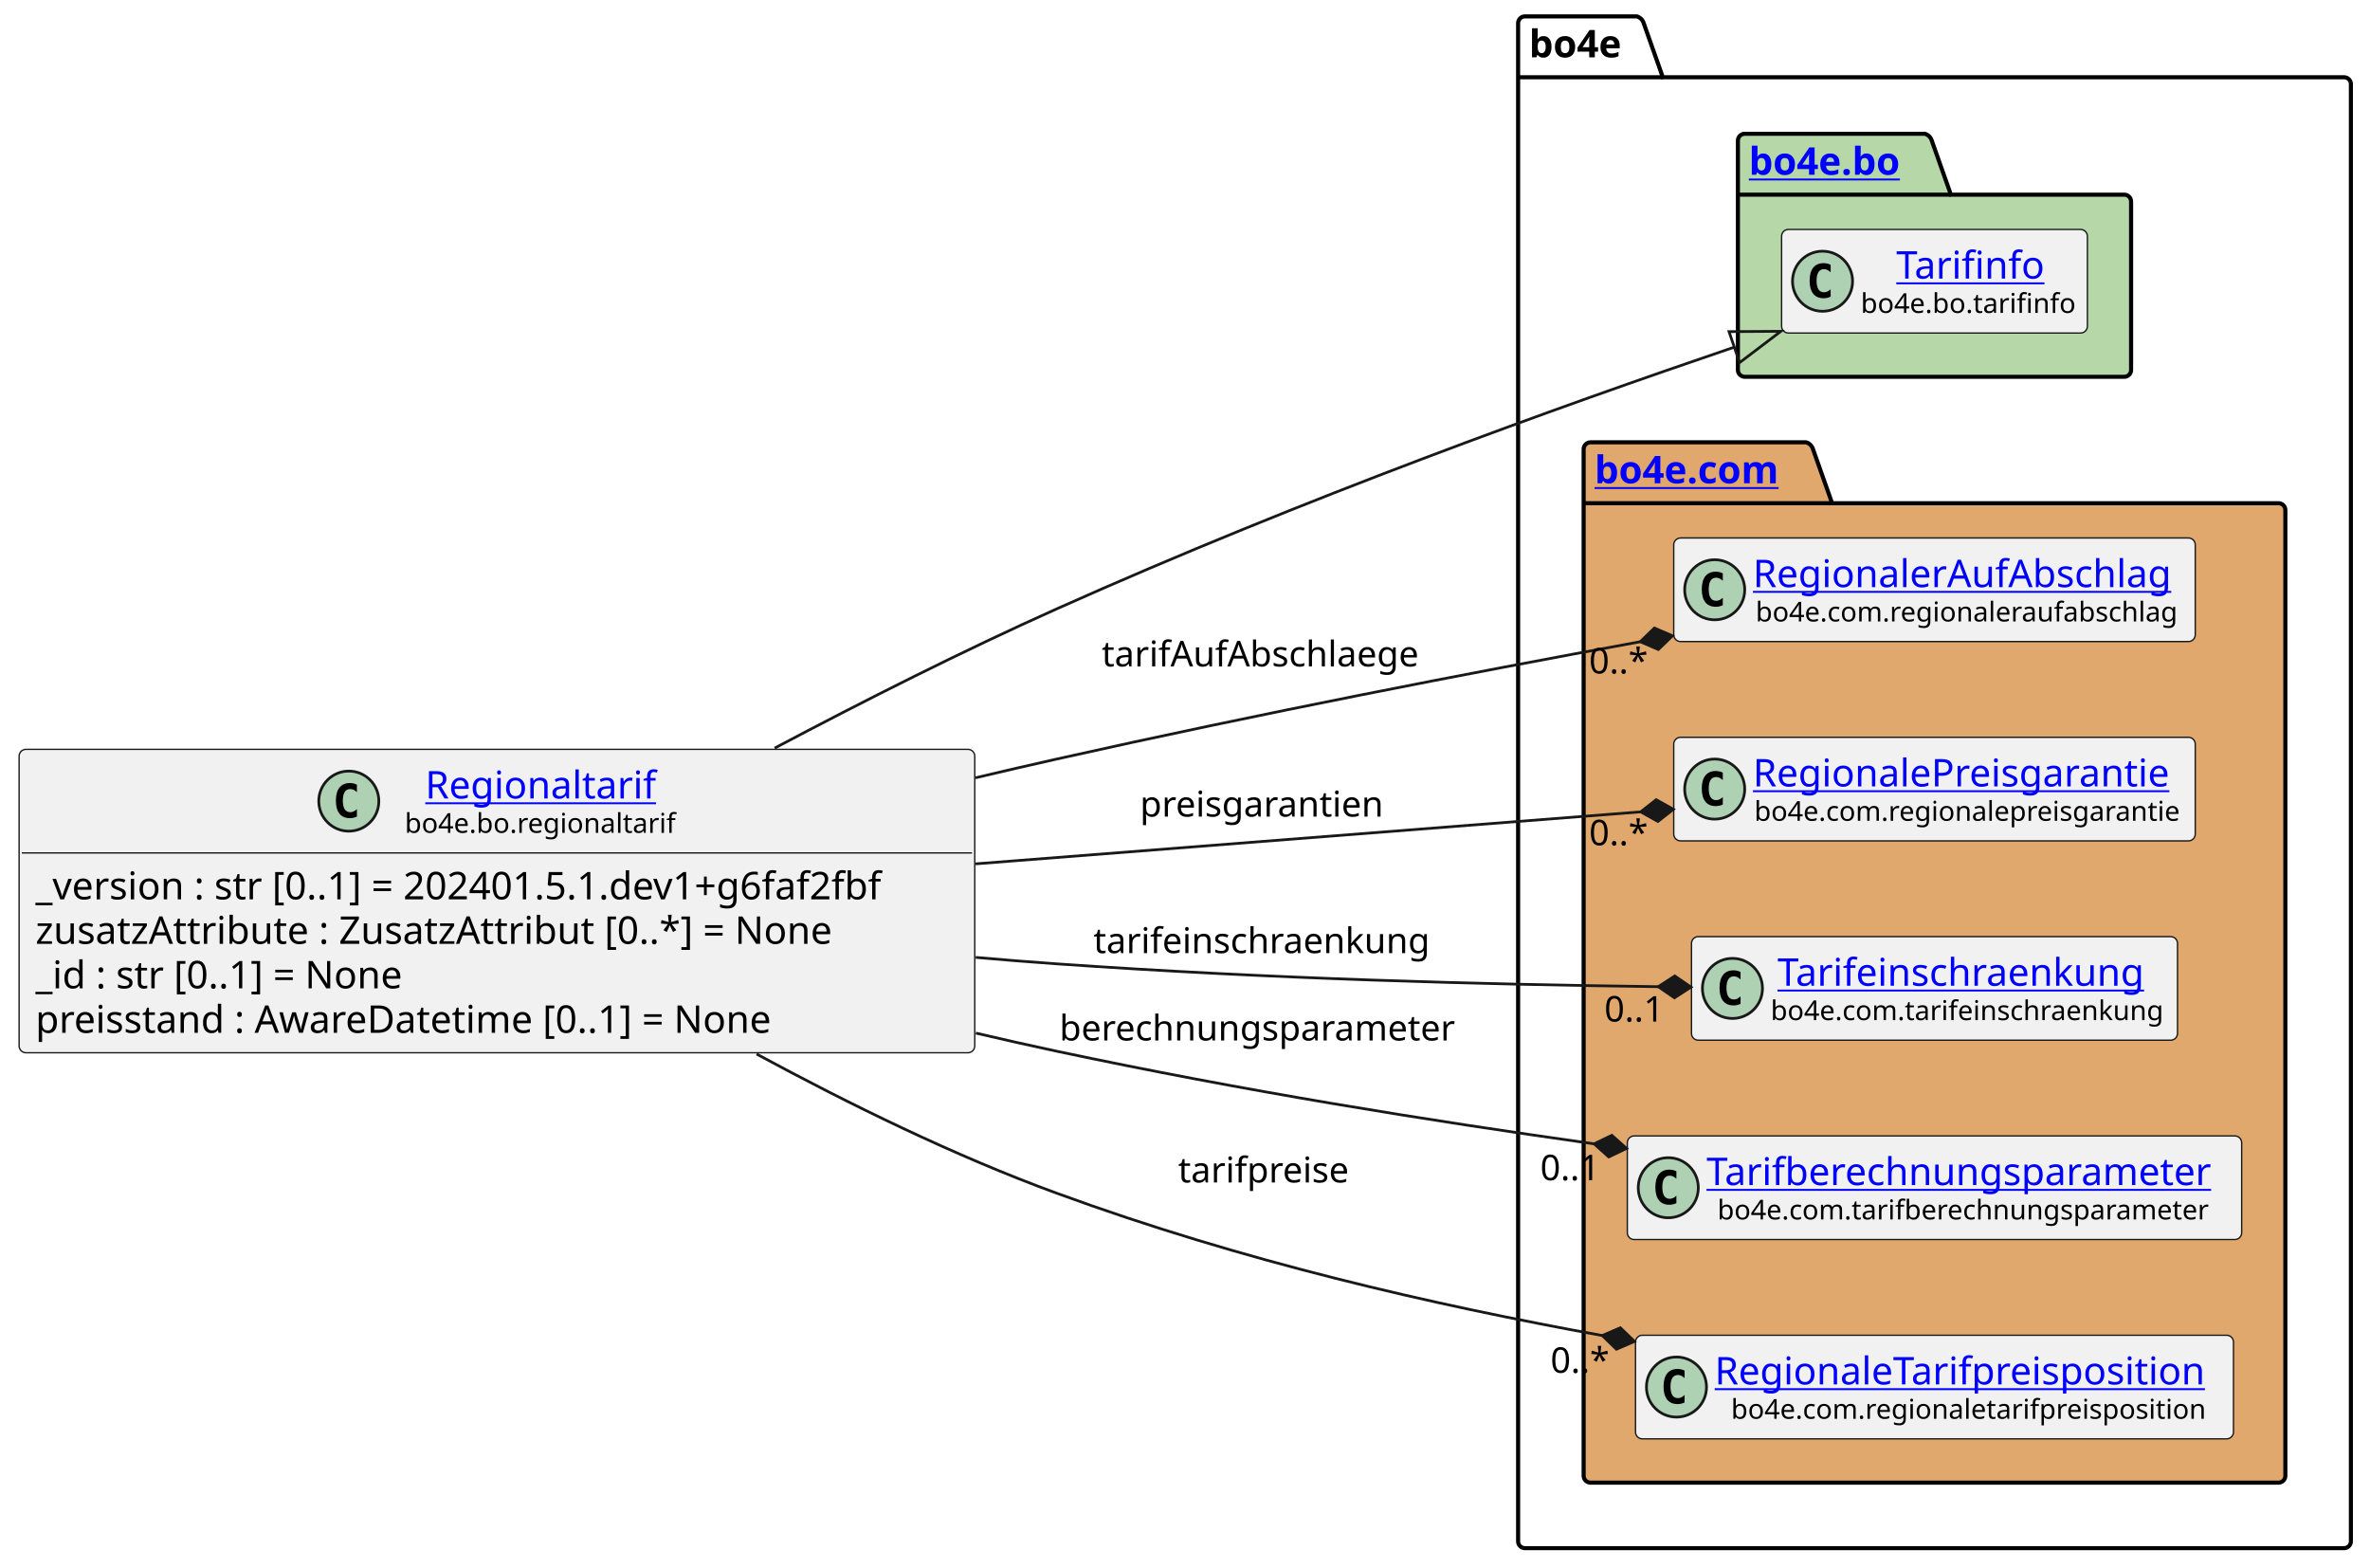
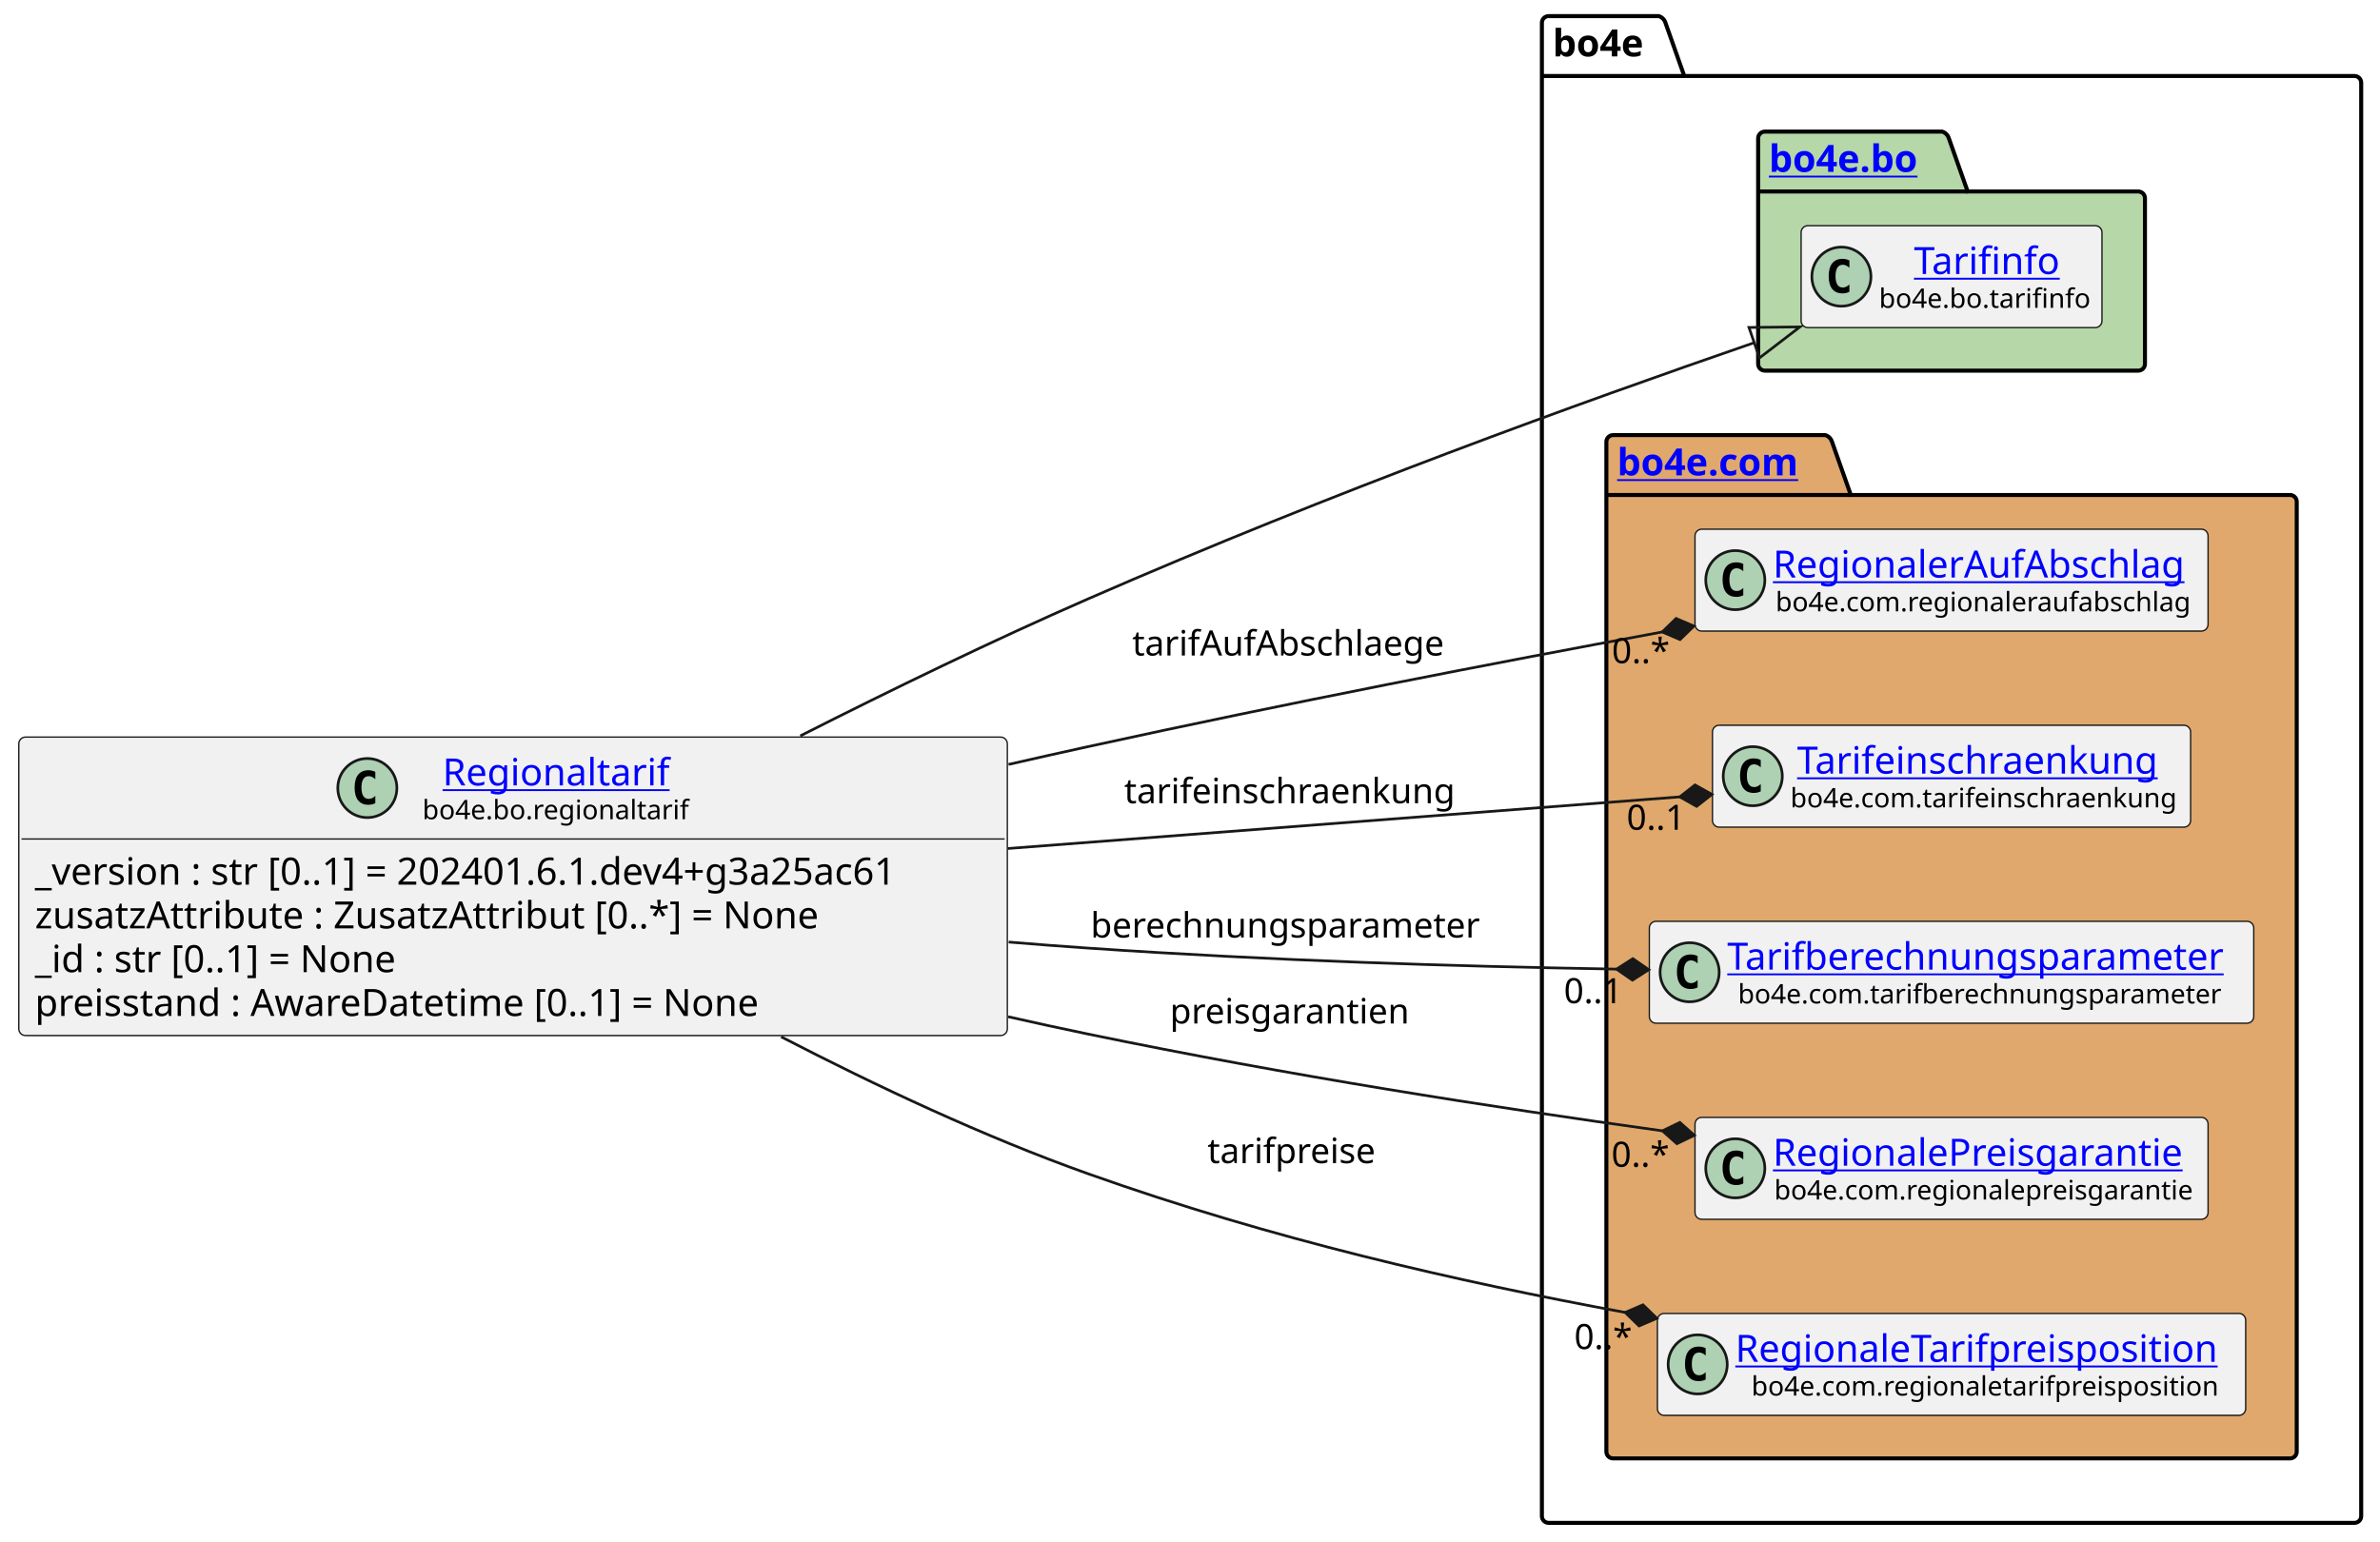
- <svg xmlns="http://www.w3.org/2000/svg" xmlns:xlink="http://www.w3.org/1999/xlink" contentStyleType="text/css" height="574px" preserveAspectRatio="none" style="width:868px;height:574px;background:#FFFFFF;" version="1.1" viewBox="0 0 868 574" width="868px" zoomAndPan="magnify">
+ <svg xmlns="http://www.w3.org/2000/svg" xmlns:xlink="http://www.w3.org/1999/xlink" contentStyleType="text/css" height="574px" preserveAspectRatio="none" style="width:886px;height:574px;background:#FFFFFF;" version="1.1" viewBox="0 0 886 574" width="886px" zoomAndPan="magnify">
  <defs />
  <g>
    <g id="cluster_bo4e">
-       <path d="M558.5,6 L599.5,6 A3.75,3.75 0 0 1 602,8.5 L609,28.297 L858.5,28.297 A2.5,2.5 0 0 1 861,30.797 L861,564.5 A2.5,2.5 0 0 1 858.5,567 L558.5,567 A2.5,2.5 0 0 1 556,564.5 L556,8.5 A2.5,2.5 0 0 1 558.5,6 " fill="none" style="stroke:#000000;stroke-width:1.5;" />
-       <line style="stroke:#000000;stroke-width:1.5;" x1="556" x2="609" y1="28.297" y2="28.297" />
-       <text fill="#000000" font-family="sans-serif" font-size="14" font-weight="bold" lengthAdjust="spacing" textLength="40" x="560" y="20.995">bo4e</text>
+       <path d="M576.5,6 L617.5,6 A3.75,3.75 0 0 1 620,8.5 L627,28.297 L876.5,28.297 A2.5,2.5 0 0 1 879,30.797 L879,564.5 A2.5,2.5 0 0 1 876.5,567 L576.5,567 A2.5,2.5 0 0 1 574,564.5 L574,8.5 A2.5,2.5 0 0 1 576.5,6 " fill="none" style="stroke:#000000;stroke-width:1.5;" />
+       <line style="stroke:#000000;stroke-width:1.5;" x1="574" x2="627" y1="28.297" y2="28.297" />
+       <text fill="#000000" font-family="sans-serif" font-size="14" font-weight="bold" lengthAdjust="spacing" textLength="40" x="578" y="20.995">bo4e</text>
    </g>
    <g id="cluster_bo">
-       <path d="M639,49 L705,49 A3.75,3.75 0 0 1 707.5,51.5 L714.5,71.297 L778,71.297 A2.5,2.5 0 0 1 780.5,73.797 L780.5,135.5 A2.5,2.5 0 0 1 778,138 L639,138 A2.5,2.5 0 0 1 636.5,135.5 L636.5,51.5 A2.5,2.5 0 0 1 639,49 " fill="#B6D7A8" style="stroke:#000000;stroke-width:1.5;" />
-       <line style="stroke:#000000;stroke-width:1.5;" x1="636.5" x2="714.5" y1="71.297" y2="71.297" />
+       <path d="M657,49 L723,49 A3.75,3.75 0 0 1 725.5,51.5 L732.5,71.297 L796,71.297 A2.5,2.5 0 0 1 798.5,73.797 L798.5,135.5 A2.5,2.5 0 0 1 796,138 L657,138 A2.5,2.5 0 0 1 654.5,135.5 L654.5,51.5 A2.5,2.5 0 0 1 657,49 " fill="#B6D7A8" style="stroke:#000000;stroke-width:1.5;" />
+       <line style="stroke:#000000;stroke-width:1.5;" x1="654.5" x2="732.5" y1="71.297" y2="71.297" />
      <a href="https://bo4e.github.io/BO4E-python/latest/api/bo4e.bo.html" target="_top" title="https://bo4e.github.io/BO4E-python/latest/api/bo4e.bo.html" xlink:actuate="onRequest" xlink:href="https://bo4e.github.io/BO4E-python/latest/api/bo4e.bo.html" xlink:show="new" xlink:title="https://bo4e.github.io/BO4E-python/latest/api/bo4e.bo.html" xlink:type="simple">
-         <text fill="#0000FF" font-family="sans-serif" font-size="14" font-weight="bold" lengthAdjust="spacing" text-decoration="underline" textLength="65" x="640.5" y="63.995">bo4e.bo</text>
+         <text fill="#0000FF" font-family="sans-serif" font-size="14" font-weight="bold" lengthAdjust="spacing" text-decoration="underline" textLength="65" x="658.5" y="63.995">bo4e.bo</text>
      </a>
    </g>
    <g id="cluster_com">
-       <path d="M582.5,162 L661.5,162 A3.75,3.75 0 0 1 664,164.5 L671,184.297 L834.5,184.297 A2.5,2.5 0 0 1 837,186.797 L837,540.5 A2.5,2.5 0 0 1 834.5,543 L582.5,543 A2.5,2.5 0 0 1 580,540.5 L580,164.5 A2.5,2.5 0 0 1 582.5,162 " fill="#E0A86C" style="stroke:#000000;stroke-width:1.5;" />
-       <line style="stroke:#000000;stroke-width:1.5;" x1="580" x2="671" y1="184.297" y2="184.297" />
+       <path d="M600.5,162 L679.5,162 A3.75,3.75 0 0 1 682,164.5 L689,184.297 L852.5,184.297 A2.5,2.5 0 0 1 855,186.797 L855,540.5 A2.5,2.5 0 0 1 852.5,543 L600.5,543 A2.5,2.5 0 0 1 598,540.5 L598,164.5 A2.5,2.5 0 0 1 600.5,162 " fill="#E0A86C" style="stroke:#000000;stroke-width:1.5;" />
+       <line style="stroke:#000000;stroke-width:1.5;" x1="598" x2="689" y1="184.297" y2="184.297" />
      <a href="https://bo4e.github.io/BO4E-python/latest/api/bo4e.com.html" target="_top" title="https://bo4e.github.io/BO4E-python/latest/api/bo4e.com.html" xlink:actuate="onRequest" xlink:href="https://bo4e.github.io/BO4E-python/latest/api/bo4e.com.html" xlink:show="new" xlink:title="https://bo4e.github.io/BO4E-python/latest/api/bo4e.com.html" xlink:type="simple">
-         <text fill="#0000FF" font-family="sans-serif" font-size="14" font-weight="bold" lengthAdjust="spacing" text-decoration="underline" textLength="78" x="584" y="176.995">bo4e.com</text>
+         <text fill="#0000FF" font-family="sans-serif" font-size="14" font-weight="bold" lengthAdjust="spacing" text-decoration="underline" textLength="78" x="602" y="176.995">bo4e.com</text>
      </a>
    </g>
    <g id="elem_Tarifinfo">
-       <rect codeLine="11" fill="#F1F1F1" height="37.938" id="Tarifinfo" rx="2.5" ry="2.5" style="stroke:#181818;stroke-width:0.5;" width="112" x="652.5" y="84.03" />
-       <ellipse cx="667.5" cy="102.999" fill="#ADD1B2" rx="11" ry="11" style="stroke:#181818;stroke-width:1.0;" />
-       <path d="M670.469,108.639 Q669.891,108.936 669.25,109.077 Q668.609,109.233 667.906,109.233 Q665.406,109.233 664.078,107.593 Q662.766,105.936 662.766,102.811 Q662.766,99.686 664.078,98.03 Q665.406,96.374 667.906,96.374 Q668.609,96.374 669.25,96.53 Q669.906,96.686 670.469,96.983 L670.469,99.702 Q669.844,99.124 669.25,98.858 Q668.656,98.577 668.031,98.577 Q666.688,98.577 666,99.655 Q665.312,100.718 665.312,102.811 Q665.312,104.905 666,105.983 Q666.688,107.046 668.031,107.046 Q668.656,107.046 669.25,106.78 Q669.844,106.499 670.469,105.921 L670.469,108.639 Z " fill="#000000" />
+       <rect codeLine="11" fill="#F1F1F1" height="37.938" id="Tarifinfo" rx="2.5" ry="2.5" style="stroke:#181818;stroke-width:0.5;" width="112" x="670.5" y="84.03" />
+       <ellipse cx="685.5" cy="102.999" fill="#ADD1B2" rx="11" ry="11" style="stroke:#181818;stroke-width:1.0;" />
+       <path d="M688.469,108.639 Q687.891,108.936 687.25,109.077 Q686.609,109.233 685.906,109.233 Q683.406,109.233 682.078,107.593 Q680.766,105.936 680.766,102.811 Q680.766,99.686 682.078,98.03 Q683.406,96.374 685.906,96.374 Q686.609,96.374 687.25,96.53 Q687.906,96.686 688.469,96.983 L688.469,99.702 Q687.844,99.124 687.25,98.858 Q686.656,98.577 686.031,98.577 Q684.688,98.577 684,99.655 Q683.312,100.718 683.312,102.811 Q683.312,104.905 684,105.983 Q684.688,107.046 686.031,107.046 Q686.656,107.046 687.25,106.78 Q687.844,106.499 688.469,105.921 L688.469,108.639 Z " fill="#000000" />
      <a href="https://bo4e.github.io/BO4E-python/latest/api/bo4e.bo.html#bo4e.bo.tarifinfo.Tarifinfo" target="_top" title="https://bo4e.github.io/BO4E-python/latest/api/bo4e.bo.html#bo4e.bo.tarifinfo.Tarifinfo" xlink:actuate="onRequest" xlink:href="https://bo4e.github.io/BO4E-python/latest/api/bo4e.bo.html#bo4e.bo.tarifinfo.Tarifinfo" xlink:show="new" xlink:title="https://bo4e.github.io/BO4E-python/latest/api/bo4e.bo.html#bo4e.bo.tarifinfo.Tarifinfo" xlink:type="simple">
-         <text fill="#0000FF" font-family="sans-serif" font-size="14" lengthAdjust="spacing" text-decoration="underline" textLength="54" x="694.5" y="102.025">Tarifinfo</text>
+         <text fill="#0000FF" font-family="sans-serif" font-size="14" lengthAdjust="spacing" text-decoration="underline" textLength="54" x="712.5" y="102.025">Tarifinfo</text>
      </a>
-       <text fill="#000000" font-family="sans-serif" font-size="10" lengthAdjust="spacing" textLength="80" x="681.5" y="114.609">bo4e.bo.tarifinfo</text>
+       <text fill="#000000" font-family="sans-serif" font-size="10" lengthAdjust="spacing" textLength="80" x="699.5" y="114.609">bo4e.bo.tarifinfo</text>
    </g>
    <g id="elem_RegionalerAufAbschlag">
-       <rect codeLine="14" fill="#F1F1F1" height="37.938" id="RegionalerAufAbschlag" rx="2.5" ry="2.5" style="stroke:#181818;stroke-width:0.5;" width="191" x="613" y="197.03" />
-       <ellipse cx="628" cy="215.999" fill="#ADD1B2" rx="11" ry="11" style="stroke:#181818;stroke-width:1.0;" />
-       <path d="M630.969,221.639 Q630.391,221.936 629.75,222.077 Q629.109,222.233 628.406,222.233 Q625.906,222.233 624.578,220.593 Q623.266,218.936 623.266,215.811 Q623.266,212.686 624.578,211.03 Q625.906,209.374 628.406,209.374 Q629.109,209.374 629.75,209.53 Q630.406,209.686 630.969,209.983 L630.969,212.702 Q630.344,212.124 629.75,211.858 Q629.156,211.577 628.531,211.577 Q627.188,211.577 626.5,212.655 Q625.812,213.718 625.812,215.811 Q625.812,217.905 626.5,218.983 Q627.188,220.046 628.531,220.046 Q629.156,220.046 629.75,219.78 Q630.344,219.499 630.969,218.921 L630.969,221.639 Z " fill="#000000" />
+       <rect codeLine="14" fill="#F1F1F1" height="37.938" id="RegionalerAufAbschlag" rx="2.5" ry="2.5" style="stroke:#181818;stroke-width:0.5;" width="191" x="631" y="197.03" />
+       <ellipse cx="646" cy="215.999" fill="#ADD1B2" rx="11" ry="11" style="stroke:#181818;stroke-width:1.0;" />
+       <path d="M648.969,221.639 Q648.391,221.936 647.75,222.077 Q647.109,222.233 646.406,222.233 Q643.906,222.233 642.578,220.593 Q641.266,218.936 641.266,215.811 Q641.266,212.686 642.578,211.03 Q643.906,209.374 646.406,209.374 Q647.109,209.374 647.75,209.53 Q648.406,209.686 648.969,209.983 L648.969,212.702 Q648.344,212.124 647.75,211.858 Q647.156,211.577 646.531,211.577 Q645.188,211.577 644.5,212.655 Q643.812,213.718 643.812,215.811 Q643.812,217.905 644.5,218.983 Q645.188,220.046 646.531,220.046 Q647.156,220.046 647.75,219.78 Q648.344,219.499 648.969,218.921 L648.969,221.639 Z " fill="#000000" />
      <a href="https://bo4e.github.io/BO4E-python/latest/api/bo4e.com.html#bo4e.com.regionaleraufabschlag.RegionalerAufAbschlag" target="_top" title="https://bo4e.github.io/BO4E-python/latest/api/bo4e.com.html#bo4e.com.regionaleraufabschlag.RegionalerAufAbschlag" xlink:actuate="onRequest" xlink:href="https://bo4e.github.io/BO4E-python/latest/api/bo4e.com.html#bo4e.com.regionaleraufabschlag.RegionalerAufAbschlag" xlink:show="new" xlink:title="https://bo4e.github.io/BO4E-python/latest/api/bo4e.com.html#bo4e.com.regionaleraufabschlag.RegionalerAufAbschlag" xlink:type="simple">
-         <text fill="#0000FF" font-family="sans-serif" font-size="14" lengthAdjust="spacing" text-decoration="underline" textLength="159" x="642" y="215.025">RegionalerAufAbschlag</text>
+         <text fill="#0000FF" font-family="sans-serif" font-size="14" lengthAdjust="spacing" text-decoration="underline" textLength="159" x="660" y="215.025">RegionalerAufAbschlag</text>
      </a>
-       <text fill="#000000" font-family="sans-serif" font-size="10" lengthAdjust="spacing" textLength="157" x="643" y="227.609">bo4e.com.regionaleraufabschlag</text>
+       <text fill="#000000" font-family="sans-serif" font-size="10" lengthAdjust="spacing" textLength="157" x="661" y="227.609">bo4e.com.regionaleraufabschlag</text>
+     </g>
+     <g id="elem_Tarifeinschraenkung">
+       <rect codeLine="15" fill="#F1F1F1" height="37.938" id="Tarifeinschraenkung" rx="2.5" ry="2.5" style="stroke:#181818;stroke-width:0.5;" width="178" x="637.5" y="270.03" />
+       <ellipse cx="652.5" cy="288.999" fill="#ADD1B2" rx="11" ry="11" style="stroke:#181818;stroke-width:1.0;" />
+       <path d="M655.469,294.639 Q654.891,294.936 654.25,295.077 Q653.609,295.233 652.906,295.233 Q650.406,295.233 649.078,293.592 Q647.766,291.936 647.766,288.811 Q647.766,285.686 649.078,284.03 Q650.406,282.374 652.906,282.374 Q653.609,282.374 654.25,282.53 Q654.906,282.686 655.469,282.983 L655.469,285.702 Q654.844,285.124 654.25,284.858 Q653.656,284.577 653.031,284.577 Q651.688,284.577 651,285.655 Q650.312,286.717 650.312,288.811 Q650.312,290.905 651,291.983 Q651.688,293.046 653.031,293.046 Q653.656,293.046 654.25,292.78 Q654.844,292.499 655.469,291.921 L655.469,294.639 Z " fill="#000000" />
+       <a href="https://bo4e.github.io/BO4E-python/latest/api/bo4e.com.html#bo4e.com.tarifeinschraenkung.Tarifeinschraenkung" target="_top" title="https://bo4e.github.io/BO4E-python/latest/api/bo4e.com.html#bo4e.com.tarifeinschraenkung.Tarifeinschraenkung" xlink:actuate="onRequest" xlink:href="https://bo4e.github.io/BO4E-python/latest/api/bo4e.com.html#bo4e.com.tarifeinschraenkung.Tarifeinschraenkung" xlink:show="new" xlink:title="https://bo4e.github.io/BO4E-python/latest/api/bo4e.com.html#bo4e.com.tarifeinschraenkung.Tarifeinschraenkung" xlink:type="simple">
+         <text fill="#0000FF" font-family="sans-serif" font-size="14" lengthAdjust="spacing" text-decoration="underline" textLength="141" x="669" y="288.025">Tarifeinschraenkung</text>
+       </a>
+       <text fill="#000000" font-family="sans-serif" font-size="10" lengthAdjust="spacing" textLength="146" x="666.5" y="300.609">bo4e.com.tarifeinschraenkung</text>
+     </g>
+     <g id="elem_Tarifberechnungsparameter">
+       <rect codeLine="16" fill="#F1F1F1" height="37.938" id="Tarifberechnungsparameter" rx="2.5" ry="2.5" style="stroke:#181818;stroke-width:0.5;" width="225" x="614" y="343.03" />
+       <ellipse cx="629" cy="361.999" fill="#ADD1B2" rx="11" ry="11" style="stroke:#181818;stroke-width:1.0;" />
+       <path d="M631.969,367.639 Q631.391,367.936 630.75,368.077 Q630.109,368.233 629.406,368.233 Q626.906,368.233 625.578,366.592 Q624.266,364.936 624.266,361.811 Q624.266,358.686 625.578,357.03 Q626.906,355.374 629.406,355.374 Q630.109,355.374 630.75,355.53 Q631.406,355.686 631.969,355.983 L631.969,358.702 Q631.344,358.124 630.75,357.858 Q630.156,357.577 629.531,357.577 Q628.188,357.577 627.5,358.655 Q626.812,359.717 626.812,361.811 Q626.812,363.905 627.5,364.983 Q628.188,366.046 629.531,366.046 Q630.156,366.046 630.75,365.78 Q631.344,365.499 631.969,364.921 L631.969,367.639 Z " fill="#000000" />
+       <a href="https://bo4e.github.io/BO4E-python/latest/api/bo4e.com.html#bo4e.com.tarifberechnungsparameter.Tarifberechnungsparameter" target="_top" title="https://bo4e.github.io/BO4E-python/latest/api/bo4e.com.html#bo4e.com.tarifberechnungsparameter.Tarifberechnungsparameter" xlink:actuate="onRequest" xlink:href="https://bo4e.github.io/BO4E-python/latest/api/bo4e.com.html#bo4e.com.tarifberechnungsparameter.Tarifberechnungsparameter" xlink:show="new" xlink:title="https://bo4e.github.io/BO4E-python/latest/api/bo4e.com.html#bo4e.com.tarifberechnungsparameter.Tarifberechnungsparameter" xlink:type="simple">
+         <text fill="#0000FF" font-family="sans-serif" font-size="14" lengthAdjust="spacing" text-decoration="underline" textLength="193" x="643" y="361.025">Tarifberechnungsparameter</text>
+       </a>
+       <text fill="#000000" font-family="sans-serif" font-size="10" lengthAdjust="spacing" textLength="185" x="647" y="373.609">bo4e.com.tarifberechnungsparameter</text>
    </g>
    <g id="elem_RegionalePreisgarantie">
-       <rect codeLine="15" fill="#F1F1F1" height="37.938" id="RegionalePreisgarantie" rx="2.5" ry="2.5" style="stroke:#181818;stroke-width:0.5;" width="191" x="613" y="270.03" />
-       <ellipse cx="628" cy="288.999" fill="#ADD1B2" rx="11" ry="11" style="stroke:#181818;stroke-width:1.0;" />
-       <path d="M630.969,294.639 Q630.391,294.936 629.75,295.077 Q629.109,295.233 628.406,295.233 Q625.906,295.233 624.578,293.592 Q623.266,291.936 623.266,288.811 Q623.266,285.686 624.578,284.03 Q625.906,282.374 628.406,282.374 Q629.109,282.374 629.75,282.53 Q630.406,282.686 630.969,282.983 L630.969,285.702 Q630.344,285.124 629.75,284.858 Q629.156,284.577 628.531,284.577 Q627.188,284.577 626.5,285.655 Q625.812,286.717 625.812,288.811 Q625.812,290.905 626.5,291.983 Q627.188,293.046 628.531,293.046 Q629.156,293.046 629.75,292.78 Q630.344,292.499 630.969,291.921 L630.969,294.639 Z " fill="#000000" />
+       <rect codeLine="17" fill="#F1F1F1" height="37.938" id="RegionalePreisgarantie" rx="2.5" ry="2.5" style="stroke:#181818;stroke-width:0.5;" width="191" x="631" y="416.03" />
+       <ellipse cx="646" cy="434.999" fill="#ADD1B2" rx="11" ry="11" style="stroke:#181818;stroke-width:1.0;" />
+       <path d="M648.969,440.639 Q648.391,440.936 647.75,441.077 Q647.109,441.233 646.406,441.233 Q643.906,441.233 642.578,439.592 Q641.266,437.936 641.266,434.811 Q641.266,431.686 642.578,430.03 Q643.906,428.374 646.406,428.374 Q647.109,428.374 647.75,428.53 Q648.406,428.686 648.969,428.983 L648.969,431.702 Q648.344,431.124 647.75,430.858 Q647.156,430.577 646.531,430.577 Q645.188,430.577 644.5,431.655 Q643.812,432.717 643.812,434.811 Q643.812,436.905 644.5,437.983 Q645.188,439.046 646.531,439.046 Q647.156,439.046 647.75,438.78 Q648.344,438.499 648.969,437.921 L648.969,440.639 Z " fill="#000000" />
      <a href="https://bo4e.github.io/BO4E-python/latest/api/bo4e.com.html#bo4e.com.regionalepreisgarantie.RegionalePreisgarantie" target="_top" title="https://bo4e.github.io/BO4E-python/latest/api/bo4e.com.html#bo4e.com.regionalepreisgarantie.RegionalePreisgarantie" xlink:actuate="onRequest" xlink:href="https://bo4e.github.io/BO4E-python/latest/api/bo4e.com.html#bo4e.com.regionalepreisgarantie.RegionalePreisgarantie" xlink:show="new" xlink:title="https://bo4e.github.io/BO4E-python/latest/api/bo4e.com.html#bo4e.com.regionalepreisgarantie.RegionalePreisgarantie" xlink:type="simple">
-         <text fill="#0000FF" font-family="sans-serif" font-size="14" lengthAdjust="spacing" text-decoration="underline" textLength="159" x="642" y="288.025">RegionalePreisgarantie</text>
+         <text fill="#0000FF" font-family="sans-serif" font-size="14" lengthAdjust="spacing" text-decoration="underline" textLength="159" x="660" y="434.025">RegionalePreisgarantie</text>
      </a>
-       <text fill="#000000" font-family="sans-serif" font-size="10" lengthAdjust="spacing" textLength="158" x="642.5" y="300.609">bo4e.com.regionalepreisgarantie</text>
-     </g>
-     <g id="elem_Tarifeinschraenkung">
-       <rect codeLine="16" fill="#F1F1F1" height="37.938" id="Tarifeinschraenkung" rx="2.5" ry="2.5" style="stroke:#181818;stroke-width:0.5;" width="178" x="619.5" y="343.03" />
-       <ellipse cx="634.5" cy="361.999" fill="#ADD1B2" rx="11" ry="11" style="stroke:#181818;stroke-width:1.0;" />
-       <path d="M637.469,367.639 Q636.891,367.936 636.25,368.077 Q635.609,368.233 634.906,368.233 Q632.406,368.233 631.078,366.592 Q629.766,364.936 629.766,361.811 Q629.766,358.686 631.078,357.03 Q632.406,355.374 634.906,355.374 Q635.609,355.374 636.25,355.53 Q636.906,355.686 637.469,355.983 L637.469,358.702 Q636.844,358.124 636.25,357.858 Q635.656,357.577 635.031,357.577 Q633.688,357.577 633,358.655 Q632.312,359.717 632.312,361.811 Q632.312,363.905 633,364.983 Q633.688,366.046 635.031,366.046 Q635.656,366.046 636.25,365.78 Q636.844,365.499 637.469,364.921 L637.469,367.639 Z " fill="#000000" />
-       <a href="https://bo4e.github.io/BO4E-python/latest/api/bo4e.com.html#bo4e.com.tarifeinschraenkung.Tarifeinschraenkung" target="_top" title="https://bo4e.github.io/BO4E-python/latest/api/bo4e.com.html#bo4e.com.tarifeinschraenkung.Tarifeinschraenkung" xlink:actuate="onRequest" xlink:href="https://bo4e.github.io/BO4E-python/latest/api/bo4e.com.html#bo4e.com.tarifeinschraenkung.Tarifeinschraenkung" xlink:show="new" xlink:title="https://bo4e.github.io/BO4E-python/latest/api/bo4e.com.html#bo4e.com.tarifeinschraenkung.Tarifeinschraenkung" xlink:type="simple">
-         <text fill="#0000FF" font-family="sans-serif" font-size="14" lengthAdjust="spacing" text-decoration="underline" textLength="141" x="651" y="361.025">Tarifeinschraenkung</text>
-       </a>
-       <text fill="#000000" font-family="sans-serif" font-size="10" lengthAdjust="spacing" textLength="146" x="648.5" y="373.609">bo4e.com.tarifeinschraenkung</text>
-     </g>
-     <g id="elem_Tarifberechnungsparameter">
-       <rect codeLine="17" fill="#F1F1F1" height="37.938" id="Tarifberechnungsparameter" rx="2.5" ry="2.5" style="stroke:#181818;stroke-width:0.5;" width="225" x="596" y="416.03" />
-       <ellipse cx="611" cy="434.999" fill="#ADD1B2" rx="11" ry="11" style="stroke:#181818;stroke-width:1.0;" />
-       <path d="M613.969,440.639 Q613.391,440.936 612.75,441.077 Q612.109,441.233 611.406,441.233 Q608.906,441.233 607.578,439.592 Q606.266,437.936 606.266,434.811 Q606.266,431.686 607.578,430.03 Q608.906,428.374 611.406,428.374 Q612.109,428.374 612.75,428.53 Q613.406,428.686 613.969,428.983 L613.969,431.702 Q613.344,431.124 612.75,430.858 Q612.156,430.577 611.531,430.577 Q610.188,430.577 609.5,431.655 Q608.812,432.717 608.812,434.811 Q608.812,436.905 609.5,437.983 Q610.188,439.046 611.531,439.046 Q612.156,439.046 612.75,438.78 Q613.344,438.499 613.969,437.921 L613.969,440.639 Z " fill="#000000" />
-       <a href="https://bo4e.github.io/BO4E-python/latest/api/bo4e.com.html#bo4e.com.tarifberechnungsparameter.Tarifberechnungsparameter" target="_top" title="https://bo4e.github.io/BO4E-python/latest/api/bo4e.com.html#bo4e.com.tarifberechnungsparameter.Tarifberechnungsparameter" xlink:actuate="onRequest" xlink:href="https://bo4e.github.io/BO4E-python/latest/api/bo4e.com.html#bo4e.com.tarifberechnungsparameter.Tarifberechnungsparameter" xlink:show="new" xlink:title="https://bo4e.github.io/BO4E-python/latest/api/bo4e.com.html#bo4e.com.tarifberechnungsparameter.Tarifberechnungsparameter" xlink:type="simple">
-         <text fill="#0000FF" font-family="sans-serif" font-size="14" lengthAdjust="spacing" text-decoration="underline" textLength="193" x="625" y="434.025">Tarifberechnungsparameter</text>
-       </a>
-       <text fill="#000000" font-family="sans-serif" font-size="10" lengthAdjust="spacing" textLength="185" x="629" y="446.609">bo4e.com.tarifberechnungsparameter</text>
+       <text fill="#000000" font-family="sans-serif" font-size="10" lengthAdjust="spacing" textLength="158" x="660.5" y="446.609">bo4e.com.regionalepreisgarantie</text>
    </g>
    <g id="elem_RegionaleTarifpreisposition">
-       <rect codeLine="18" fill="#F1F1F1" height="37.938" id="RegionaleTarifpreisposition" rx="2.5" ry="2.5" style="stroke:#181818;stroke-width:0.5;" width="219" x="599" y="489.03" />
-       <ellipse cx="614" cy="507.999" fill="#ADD1B2" rx="11" ry="11" style="stroke:#181818;stroke-width:1.0;" />
-       <path d="M616.969,513.639 Q616.391,513.936 615.75,514.077 Q615.109,514.233 614.406,514.233 Q611.906,514.233 610.578,512.592 Q609.266,510.936 609.266,507.811 Q609.266,504.686 610.578,503.03 Q611.906,501.374 614.406,501.374 Q615.109,501.374 615.75,501.53 Q616.406,501.686 616.969,501.983 L616.969,504.702 Q616.344,504.124 615.75,503.858 Q615.156,503.577 614.531,503.577 Q613.188,503.577 612.5,504.655 Q611.812,505.717 611.812,507.811 Q611.812,509.905 612.5,510.983 Q613.188,512.046 614.531,512.046 Q615.156,512.046 615.75,511.78 Q616.344,511.499 616.969,510.921 L616.969,513.639 Z " fill="#000000" />
+       <rect codeLine="18" fill="#F1F1F1" height="37.938" id="RegionaleTarifpreisposition" rx="2.5" ry="2.5" style="stroke:#181818;stroke-width:0.5;" width="219" x="617" y="489.03" />
+       <ellipse cx="632" cy="507.999" fill="#ADD1B2" rx="11" ry="11" style="stroke:#181818;stroke-width:1.0;" />
+       <path d="M634.969,513.639 Q634.391,513.936 633.75,514.077 Q633.109,514.233 632.406,514.233 Q629.906,514.233 628.578,512.592 Q627.266,510.936 627.266,507.811 Q627.266,504.686 628.578,503.03 Q629.906,501.374 632.406,501.374 Q633.109,501.374 633.75,501.53 Q634.406,501.686 634.969,501.983 L634.969,504.702 Q634.344,504.124 633.75,503.858 Q633.156,503.577 632.531,503.577 Q631.188,503.577 630.5,504.655 Q629.812,505.717 629.812,507.811 Q629.812,509.905 630.5,510.983 Q631.188,512.046 632.531,512.046 Q633.156,512.046 633.75,511.78 Q634.344,511.499 634.969,510.921 L634.969,513.639 Z " fill="#000000" />
      <a href="https://bo4e.github.io/BO4E-python/latest/api/bo4e.com.html#bo4e.com.regionaletarifpreisposition.RegionaleTarifpreisposition" target="_top" title="https://bo4e.github.io/BO4E-python/latest/api/bo4e.com.html#bo4e.com.regionaletarifpreisposition.RegionaleTarifpreisposition" xlink:actuate="onRequest" xlink:href="https://bo4e.github.io/BO4E-python/latest/api/bo4e.com.html#bo4e.com.regionaletarifpreisposition.RegionaleTarifpreisposition" xlink:show="new" xlink:title="https://bo4e.github.io/BO4E-python/latest/api/bo4e.com.html#bo4e.com.regionaletarifpreisposition.RegionaleTarifpreisposition" xlink:type="simple">
-         <text fill="#0000FF" font-family="sans-serif" font-size="14" lengthAdjust="spacing" text-decoration="underline" textLength="187" x="628" y="507.025">RegionaleTarifpreisposition</text>
+         <text fill="#0000FF" font-family="sans-serif" font-size="14" lengthAdjust="spacing" text-decoration="underline" textLength="187" x="646" y="507.025">RegionaleTarifpreisposition</text>
      </a>
-       <text fill="#000000" font-family="sans-serif" font-size="10" lengthAdjust="spacing" textLength="175" x="634" y="519.609">bo4e.com.regionaletarifpreisposition</text>
+       <text fill="#000000" font-family="sans-serif" font-size="10" lengthAdjust="spacing" textLength="175" x="652" y="519.609">bo4e.com.regionaletarifpreisposition</text>
    </g>
    <g id="elem_Regionaltarif">
-       <rect codeLine="3" fill="#F1F1F1" height="111.125" id="Regionaltarif" rx="2.5" ry="2.5" style="stroke:#181818;stroke-width:0.5;" width="350" x="7" y="274.44" />
-       <ellipse cx="127.75" cy="293.409" fill="#ADD1B2" rx="11" ry="11" style="stroke:#181818;stroke-width:1.0;" />
-       <path d="M130.719,299.049 Q130.141,299.346 129.5,299.487 Q128.859,299.643 128.156,299.643 Q125.656,299.643 124.328,298.002 Q123.016,296.346 123.016,293.221 Q123.016,290.096 124.328,288.44 Q125.656,286.784 128.156,286.784 Q128.859,286.784 129.5,286.94 Q130.156,287.096 130.719,287.393 L130.719,290.112 Q130.094,289.534 129.5,289.268 Q128.906,288.987 128.281,288.987 Q126.938,288.987 126.25,290.065 Q125.562,291.127 125.562,293.221 Q125.562,295.315 126.25,296.393 Q126.938,297.456 128.281,297.456 Q128.906,297.456 129.5,297.19 Q130.094,296.909 130.719,296.331 L130.719,299.049 Z " fill="#000000" />
+       <rect codeLine="3" fill="#F1F1F1" height="111.125" id="Regionaltarif" rx="2.5" ry="2.5" style="stroke:#181818;stroke-width:0.5;" width="368" x="7" y="274.44" />
+       <ellipse cx="136.75" cy="293.409" fill="#ADD1B2" rx="11" ry="11" style="stroke:#181818;stroke-width:1.0;" />
+       <path d="M139.719,299.049 Q139.141,299.346 138.5,299.487 Q137.859,299.643 137.156,299.643 Q134.656,299.643 133.328,298.002 Q132.016,296.346 132.016,293.221 Q132.016,290.096 133.328,288.44 Q134.656,286.784 137.156,286.784 Q137.859,286.784 138.5,286.94 Q139.156,287.096 139.719,287.393 L139.719,290.112 Q139.094,289.534 138.5,289.268 Q137.906,288.987 137.281,288.987 Q135.938,288.987 135.25,290.065 Q134.562,291.127 134.562,293.221 Q134.562,295.315 135.25,296.393 Q135.938,297.456 137.281,297.456 Q137.906,297.456 138.5,297.19 Q139.094,296.909 139.719,296.331 L139.719,299.049 Z " fill="#000000" />
      <a href="https://bo4e.github.io/BO4E-python/latest/api/bo4e.bo.html#bo4e.bo.regionaltarif.Regionaltarif" target="_top" title="https://bo4e.github.io/BO4E-python/latest/api/bo4e.bo.html#bo4e.bo.regionaltarif.Regionaltarif" xlink:actuate="onRequest" xlink:href="https://bo4e.github.io/BO4E-python/latest/api/bo4e.bo.html#bo4e.bo.regionaltarif.Regionaltarif" xlink:show="new" xlink:title="https://bo4e.github.io/BO4E-python/latest/api/bo4e.bo.html#bo4e.bo.regionaltarif.Regionaltarif" xlink:type="simple">
-         <text fill="#0000FF" font-family="sans-serif" font-size="14" lengthAdjust="spacing" text-decoration="underline" textLength="85" x="155.75" y="292.435">Regionaltarif</text>
+         <text fill="#0000FF" font-family="sans-serif" font-size="14" lengthAdjust="spacing" text-decoration="underline" textLength="85" x="164.75" y="292.435">Regionaltarif</text>
      </a>
-       <text fill="#000000" font-family="sans-serif" font-size="10" lengthAdjust="spacing" textLength="100" x="148.25" y="305.019">bo4e.bo.regionaltarif</text>
-       <line style="stroke:#181818;stroke-width:0.5;" x1="8" x2="356" y1="312.377" y2="312.377" />
-       <text fill="#000000" font-family="sans-serif" font-size="14" lengthAdjust="spacing" textLength="338" x="13" y="329.373">_version : str [0..1] = 202401.5.1.dev1+g6faf2fbf</text>
+       <text fill="#000000" font-family="sans-serif" font-size="10" lengthAdjust="spacing" textLength="100" x="157.25" y="305.019">bo4e.bo.regionaltarif</text>
+       <line style="stroke:#181818;stroke-width:0.5;" x1="8" x2="374" y1="312.377" y2="312.377" />
+       <text fill="#000000" font-family="sans-serif" font-size="14" lengthAdjust="spacing" textLength="356" x="13" y="329.373">_version : str [0..1] = 202401.6.1.dev4+g3a25ac61</text>
      <text fill="#000000" font-family="sans-serif" font-size="14" lengthAdjust="spacing" textLength="311" x="13" y="345.67">zusatzAttribute : ZusatzAttribut [0..*] = None</text>
      <text fill="#000000" font-family="sans-serif" font-size="14" lengthAdjust="spacing" textLength="147" x="13" y="361.966">_id : str [0..1] = None</text>
      <text fill="#000000" font-family="sans-serif" font-size="14" lengthAdjust="spacing" textLength="288" x="13" y="378.263">preisstand : AwareDatetime [0..1] = None</text>
    </g>
    <g id="link_Regionaltarif_Tarifinfo">
-       <path codeLine="21" d="M283.72,273.99 C316.26,256.76 352.78,238.31 387,223 C478.11,182.24 570.629,149.097 635.179,127.137 " fill="none" id="Regionaltarif-to-Tarifinfo" style="stroke:#181818;stroke-width:1.0;" />
-       <polygon fill="none" points="652.22,121.34,633.247,121.457,637.112,132.818,652.22,121.34" style="stroke:#181818;stroke-width:1.0;" />
+       <path codeLine="21" d="M297.93,273.98 C331.78,256.84 369.64,238.45 405,223 C496.33,183.1 588.574,149.83 653.044,127.59 " fill="none" id="Regionaltarif-to-Tarifinfo" style="stroke:#181818;stroke-width:1.0;" />
+       <polygon fill="none" points="670.06,121.72,651.087,121.918,655.001,133.262,670.06,121.72" style="stroke:#181818;stroke-width:1.0;" />
    </g>
    <g id="link_Regionaltarif_Tarifberechnungsparameter">
-       <path codeLine="22" d="M357.41,378.36 C367.4,380.71 377.31,382.94 387,385 C455.86,399.61 522.008,410.192 583.828,418.922 " fill="none" id="Regionaltarif-to-Tarifberechnungsparameter" style="stroke:#181818;stroke-width:1.0;" />
-       <polygon fill="#181818" points="595.71,420.6,590.328,415.8,583.828,418.922,589.21,423.722,595.71,420.6" style="stroke:#181818;stroke-width:1.0;" />
-       <text fill="#000000" font-family="sans-serif" font-size="13" lengthAdjust="spacing" textLength="151" x="388" y="381.067">berechnungsparameter</text>
-       <text fill="#000000" font-family="sans-serif" font-size="13" lengthAdjust="spacing" textLength="24" x="564.106" y="432.25">0..1</text>
+       <path codeLine="22" d="M375.49,350.75 C385.47,351.59 395.35,352.34 405,353 C474.28,357.71 540.152,359.75 601.782,360.83 " fill="none" id="Regionaltarif-to-Tarifberechnungsparameter" style="stroke:#181818;stroke-width:1.0;" />
+       <polygon fill="#181818" points="613.78,361.04,607.851,356.935,601.782,360.83,607.711,364.934,613.78,361.04" style="stroke:#181818;stroke-width:1.0;" />
+       <text fill="#000000" font-family="sans-serif" font-size="13" lengthAdjust="spacing" textLength="151" x="406" y="349.067">berechnungsparameter</text>
+       <text fill="#000000" font-family="sans-serif" font-size="13" lengthAdjust="spacing" textLength="24" x="582.18" y="373.51">0..1</text>
    </g>
    <g id="link_Regionaltarif_RegionaleTarifpreisposition">
-       <path codeLine="23" d="M277.11,386.03 C310.88,404.32 349.81,423.4 387,437 C455.51,462.05 523.835,477.647 586.825,489.137 " fill="none" id="Regionaltarif-to-RegionaleTarifpreisposition" style="stroke:#181818;stroke-width:1.0;" />
-       <polygon fill="#181818" points="598.63,491.29,593.445,486.278,586.825,489.137,592.01,494.148,598.63,491.29" style="stroke:#181818;stroke-width:1.0;" />
-       <text fill="#000000" font-family="sans-serif" font-size="13" lengthAdjust="spacing" textLength="64" x="431.5" y="433.067">tarifpreise</text>
-       <text fill="#000000" font-family="sans-serif" font-size="13" lengthAdjust="spacing" textLength="23" x="567.855" y="502.771">0..*</text>
+       <path codeLine="23" d="M290.79,386.02 C326.01,404.25 366.5,423.3 405,437 C473.73,461.45 542.05,477.018 605,488.658 " fill="none" id="Regionaltarif-to-RegionaleTarifpreisposition" style="stroke:#181818;stroke-width:1.0;" />
+       <polygon fill="#181818" points="616.8,490.84,611.627,485.816,605,488.658,610.173,493.682,616.8,490.84" style="stroke:#181818;stroke-width:1.0;" />
+       <text fill="#000000" font-family="sans-serif" font-size="13" lengthAdjust="spacing" textLength="64" x="449.5" y="433.067">tarifpreise</text>
+       <text fill="#000000" font-family="sans-serif" font-size="13" lengthAdjust="spacing" textLength="23" x="586.036" y="502.292">0..*</text>
    </g>
    <g id="link_Regionaltarif_RegionalerAufAbschlag">
-       <path codeLine="24" d="M357.28,284.86 C367.32,282.48 377.28,280.18 387,278 C462.49,261.09 536.797,246.755 600.737,235.025 " fill="none" id="Regionaltarif-to-RegionalerAufAbschlag" style="stroke:#181818;stroke-width:1.0;" />
-       <polygon fill="#181818" points="612.54,232.86,605.917,230.008,600.737,235.025,607.36,237.877,612.54,232.86" style="stroke:#181818;stroke-width:1.0;" />
-       <text fill="#000000" font-family="sans-serif" font-size="13" lengthAdjust="spacing" textLength="120" x="403.5" y="244.067">tarifAufAbschlaege</text>
-       <text fill="#000000" font-family="sans-serif" font-size="13" lengthAdjust="spacing" textLength="23" x="581.984" y="246.644">0..*</text>
+       <path codeLine="24" d="M375.44,284.62 C385.43,282.34 395.33,280.11 405,278 C480.57,261.48 554.881,247.136 618.791,235.296 " fill="none" id="Regionaltarif-to-RegionalerAufAbschlag" style="stroke:#181818;stroke-width:1.0;" />
+       <polygon fill="#181818" points="630.59,233.11,623.962,230.27,618.791,235.296,625.419,238.136,630.59,233.11" style="stroke:#181818;stroke-width:1.0;" />
+       <text fill="#000000" font-family="sans-serif" font-size="13" lengthAdjust="spacing" textLength="120" x="421.5" y="244.067">tarifAufAbschlaege</text>
+       <text fill="#000000" font-family="sans-serif" font-size="13" lengthAdjust="spacing" textLength="23" x="600.038" y="246.912">0..*</text>
    </g>
    <g id="link_Regionaltarif_RegionalePreisgarantie">
-       <path codeLine="25" d="M357.29,316.38 C442.54,309.71 529.866,302.885 600.907,297.335 " fill="none" id="Regionaltarif-to-RegionalePreisgarantie" style="stroke:#181818;stroke-width:1.0;" />
-       <polygon fill="#181818" points="612.87,296.4,606.577,292.88,600.907,297.335,607.2,300.855,612.87,296.4" style="stroke:#181818;stroke-width:1.0;" />
-       <text fill="#000000" font-family="sans-serif" font-size="13" lengthAdjust="spacing" textLength="92" x="417.5" y="299.067">preisgarantien</text>
-       <text fill="#000000" font-family="sans-serif" font-size="13" lengthAdjust="spacing" textLength="23" x="582.003" y="309.566">0..*</text>
+       <path codeLine="25" d="M375.31,378.55 C385.33,380.82 395.28,382.99 405,385 C480.42,400.58 554.835,412.124 618.865,421.044 " fill="none" id="Regionaltarif-to-RegionalePreisgarantie" style="stroke:#181818;stroke-width:1.0;" />
+       <polygon fill="#181818" points="630.75,422.7,625.359,417.91,618.865,421.044,624.255,425.834,630.75,422.7" style="stroke:#181818;stroke-width:1.0;" />
+       <text fill="#000000" font-family="sans-serif" font-size="13" lengthAdjust="spacing" textLength="92" x="435.5" y="381.067">preisgarantien</text>
+       <text fill="#000000" font-family="sans-serif" font-size="13" lengthAdjust="spacing" textLength="23" x="599.874" y="434.419">0..*</text>
    </g>
    <g id="link_Regionaltarif_Tarifeinschraenkung">
-       <path codeLine="26" d="M357.35,350.64 C367.37,351.52 377.31,352.32 387,353 C465.43,358.51 542.891,360.524 607.321,361.364 " fill="none" id="Regionaltarif-to-Tarifeinschraenkung" style="stroke:#181818;stroke-width:1.0;" />
-       <polygon fill="#181818" points="619.32,361.52,613.373,357.442,607.321,361.364,613.268,365.441,619.32,361.52" style="stroke:#181818;stroke-width:1.0;" />
-       <text fill="#000000" font-family="sans-serif" font-size="13" lengthAdjust="spacing" textLength="126" x="400.5" y="349.067">tarifeinschraenkung</text>
-       <text fill="#000000" font-family="sans-serif" font-size="13" lengthAdjust="spacing" textLength="24" x="587.573" y="374.13">0..1</text>
+       <path codeLine="26" d="M375.23,315.92 C463.88,309.11 554.245,302.159 625.325,296.699 " fill="none" id="Regionaltarif-to-Tarifeinschraenkung" style="stroke:#181818;stroke-width:1.0;" />
+       <polygon fill="#181818" points="637.29,295.78,631.001,292.251,625.325,296.699,631.614,300.228,637.29,295.78" style="stroke:#181818;stroke-width:1.0;" />
+       <text fill="#000000" font-family="sans-serif" font-size="13" lengthAdjust="spacing" textLength="126" x="418.5" y="299.067">tarifeinschraenkung</text>
+       <text fill="#000000" font-family="sans-serif" font-size="13" lengthAdjust="spacing" textLength="24" x="605.541" y="308.945">0..1</text>
    </g>
  </g>
</svg>
